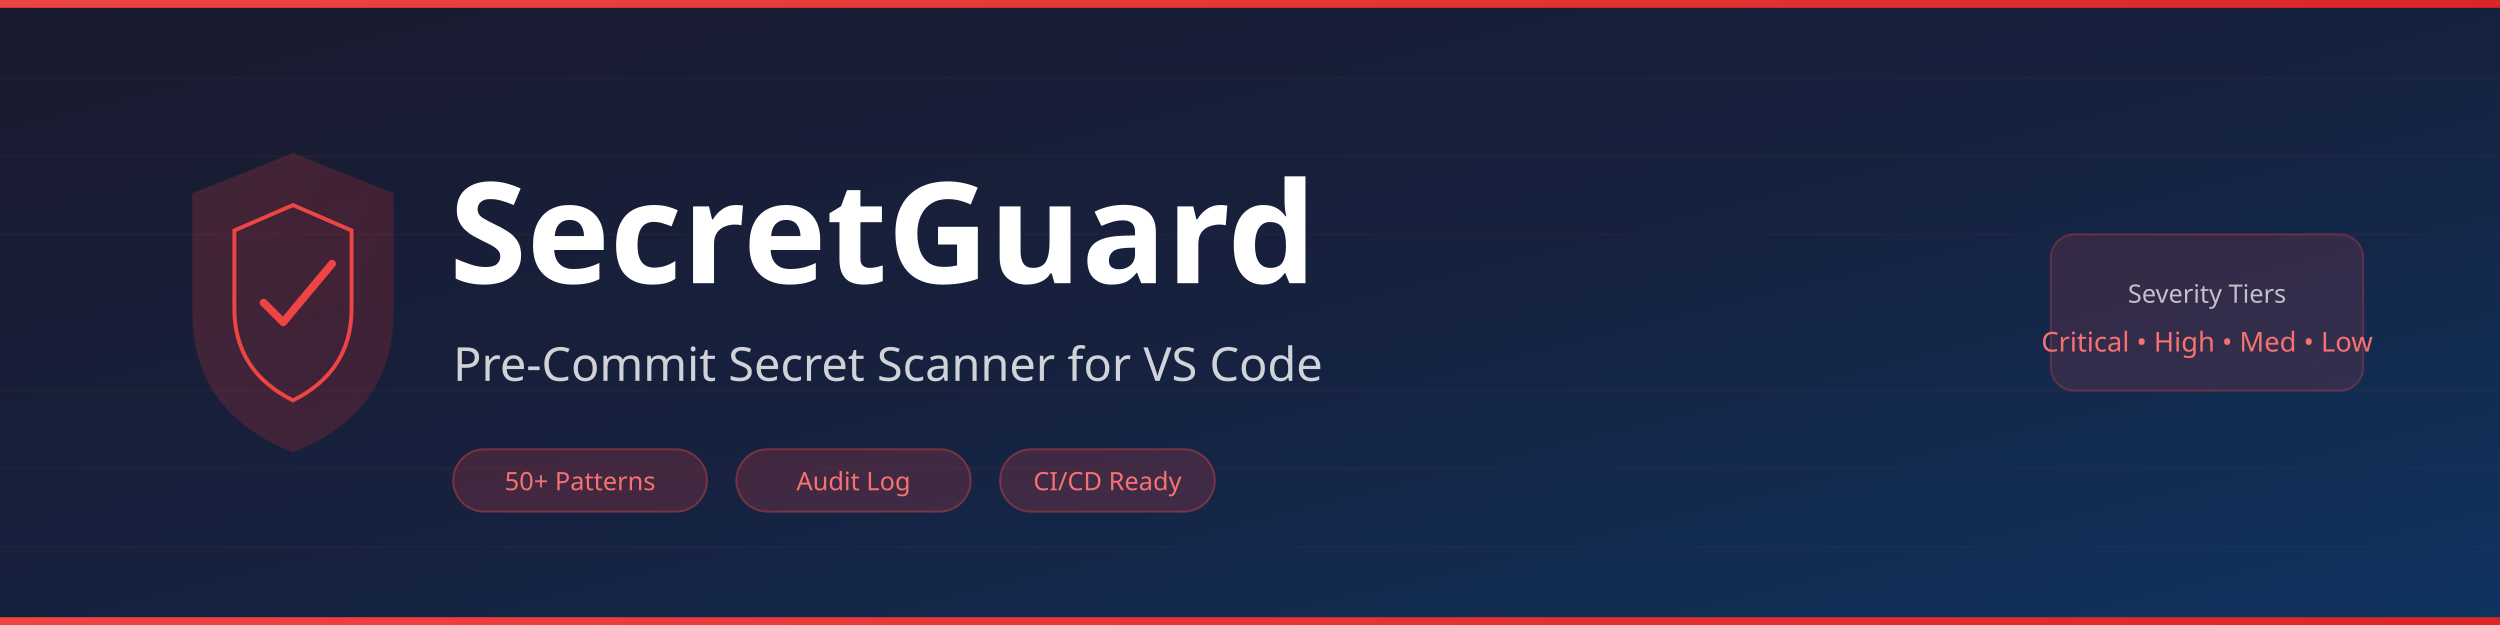
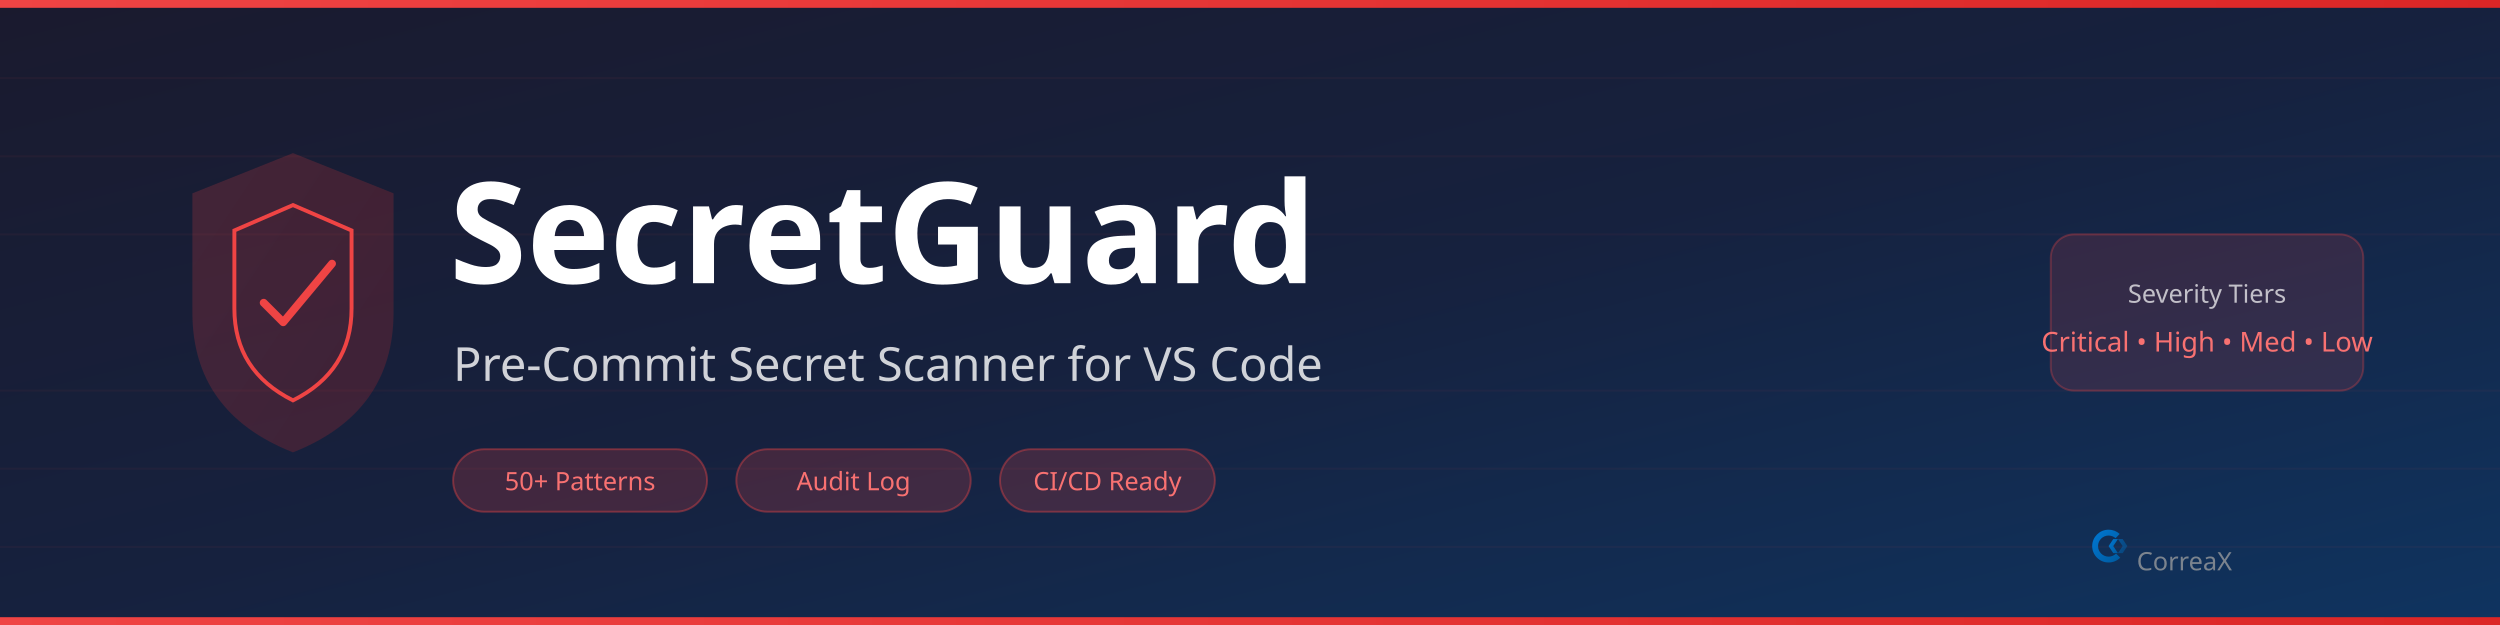
<svg xmlns="http://www.w3.org/2000/svg" viewBox="0 0 1280 320">
  <defs>
    <linearGradient id="bgGrad" x1="0%" y1="0%" x2="100%" y2="100%">
      <stop offset="0%" stop-color="#1a1a2e" />
      <stop offset="50%" stop-color="#16213e" />
      <stop offset="100%" stop-color="#0f3460" />
    </linearGradient>
    <linearGradient id="accentGrad" x1="0%" y1="0%" x2="100%" y2="0%">
      <stop offset="0%" stop-color="#ef4444" />
      <stop offset="100%" stop-color="#dc2626" />
    </linearGradient>
    <linearGradient id="shieldGrad" x1="0%" y1="0%" x2="100%" y2="100%">
      <stop offset="0%" stop-color="#ef4444" />
      <stop offset="100%" stop-color="#dc2626" />
+     </linearGradient>
+     <linearGradient id="cxGrad" x1="0%" y1="0%" x2="100%" y2="100%">
+       <stop offset="0%" stop-color="#0078d4" />
+       <stop offset="100%" stop-color="#005a9e" />
    </linearGradient>
  </defs>
  <rect width="1280" height="320" fill="url(#bgGrad)" />
  <rect x="0" y="0" width="1280" height="4" fill="url(#accentGrad)" />
  <rect x="0" y="316" width="1280" height="4" fill="url(#accentGrad)" />
  <g opacity="0.05">
    <line x1="0" y1="40" x2="1280" y2="40" stroke="#ef4444" stroke-width="1" />
    <line x1="0" y1="80" x2="1280" y2="80" stroke="#ef4444" stroke-width="1" />
    <line x1="0" y1="120" x2="1280" y2="120" stroke="#ef4444" stroke-width="1" />
    <line x1="0" y1="200" x2="1280" y2="200" stroke="#ef4444" stroke-width="1" />
    <line x1="0" y1="240" x2="1280" y2="240" stroke="#ef4444" stroke-width="1" />
    <line x1="0" y1="280" x2="1280" y2="280" stroke="#ef4444" stroke-width="1" />
  </g>
  <g transform="translate(90, 80)">
    <path d="M60 0 L110 20 L110 80 Q110 130 60 150 Q10 130 10 80 L10 20 Z" fill="url(#shieldGrad)" opacity="0.2" stroke="url(#shieldGrad)" stroke-width="3" />
    <path d="M60 25 L90 38 L90 78 Q90 110 60 125 Q30 110 30 78 L30 38 Z" fill="none" stroke="#ef4444" stroke-width="2" />
    <path d="M45 75 L55 85 L80 55" stroke="#ef4444" stroke-width="4" fill="none" stroke-linecap="round" stroke-linejoin="round" />
  </g>
  <text x="230" y="145" font-family="Segoe UI, system-ui, sans-serif" font-size="72" font-weight="700" fill="#ffffff">
    SecretGuard
  </text>
  <text x="232" y="195" font-family="Segoe UI, system-ui, sans-serif" font-size="24" fill="rgba(255,255,255,0.8)">
    Pre-Commit Secret Scanner for VS Code
  </text>
  <g transform="translate(232, 230)">
    <rect x="0" y="0" width="130" height="32" rx="16" fill="rgba(239,68,68,0.2)" stroke="rgba(239,68,68,0.4)" stroke-width="1" />
    <text x="65" y="21" text-anchor="middle" font-family="Segoe UI, system-ui, sans-serif" font-size="13" fill="#f87171">50+ Patterns</text>
    <rect x="145" y="0" width="120" height="32" rx="16" fill="rgba(239,68,68,0.2)" stroke="rgba(239,68,68,0.4)" stroke-width="1" />
    <text x="205" y="21" text-anchor="middle" font-family="Segoe UI, system-ui, sans-serif" font-size="13" fill="#f87171">Audit Log</text>
    <rect x="280" y="0" width="110" height="32" rx="16" fill="rgba(239,68,68,0.2)" stroke="rgba(239,68,68,0.4)" stroke-width="1" />
    <text x="335" y="21" text-anchor="middle" font-family="Segoe UI, system-ui, sans-serif" font-size="13" fill="#f87171">CI/CD Ready</text>
  </g>
  <g transform="translate(1050, 120)">
    <rect x="0" y="0" width="160" height="80" rx="12" fill="rgba(239,68,68,0.15)" stroke="rgba(239,68,68,0.3)" stroke-width="1" />
    <text x="80" y="35" text-anchor="middle" font-family="Segoe UI, system-ui, sans-serif" font-size="13" fill="rgba(255,255,255,0.7)">Severity Tiers</text>
    <text x="80" y="60" text-anchor="middle" font-family="Segoe UI, system-ui, sans-serif" font-size="14" fill="#f87171">Critical • High • Med • Low</text>
  </g>
+   <g transform="translate(1070, 270)">
+     <g transform="scale(0.6)">
+       <path d="M16 2C8.268 2 2 8.268 2 16s6.268 14 14 14c3.866 0 7.389-1.568 9.928-4.1l-3.535-3.536A9.002 9.002 0 0116 25c-4.97 0-9-4.03-9-9s4.03-9 9-9c2.29 0 4.38.857 5.971 2.268l3.464-3.639C22.993 3.352 19.66 2 16 2z" fill="url(#cxGrad)" />
+       <path d="M20 10l-4 6 4 6h4l-4-6 4-6h-4z" fill="url(#cxGrad)" />
+       <path d="M24 10l4 6-4 6h4l4-6-4-6h-4z" fill="url(#cxGrad)" opacity="0.5" />
+     </g>
+     <text x="24" y="22" font-family="Segoe UI, system-ui, sans-serif" font-size="13" fill="rgba(160,160,160,0.75)">CorreaX</text>
+   </g>
</svg>
